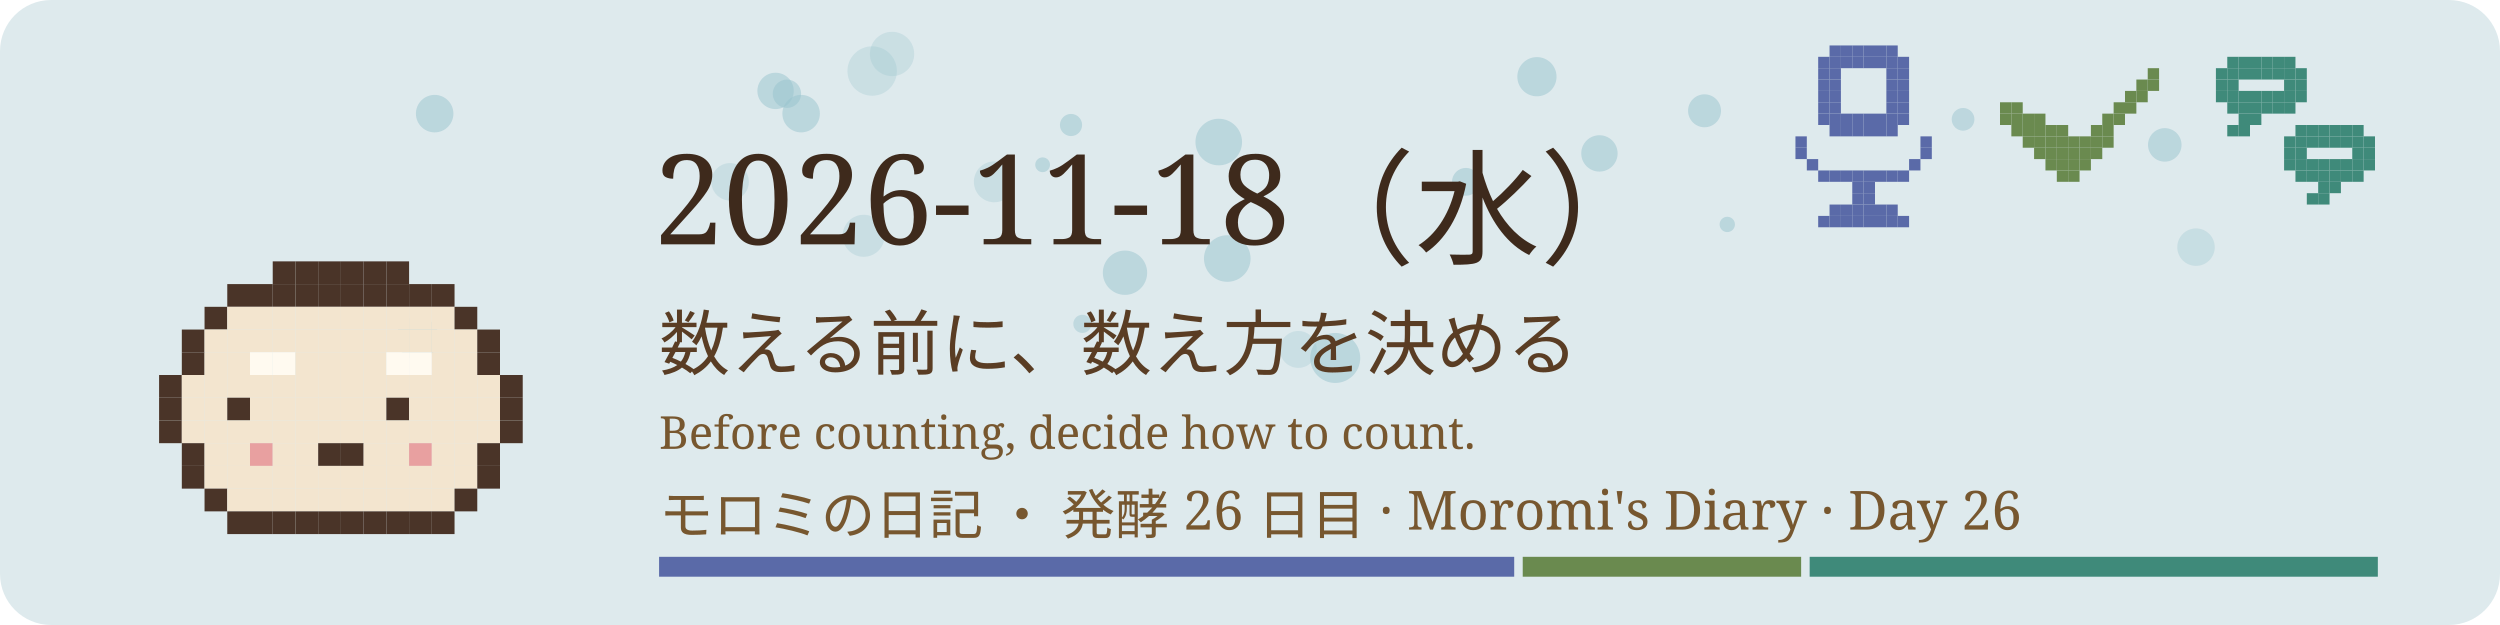
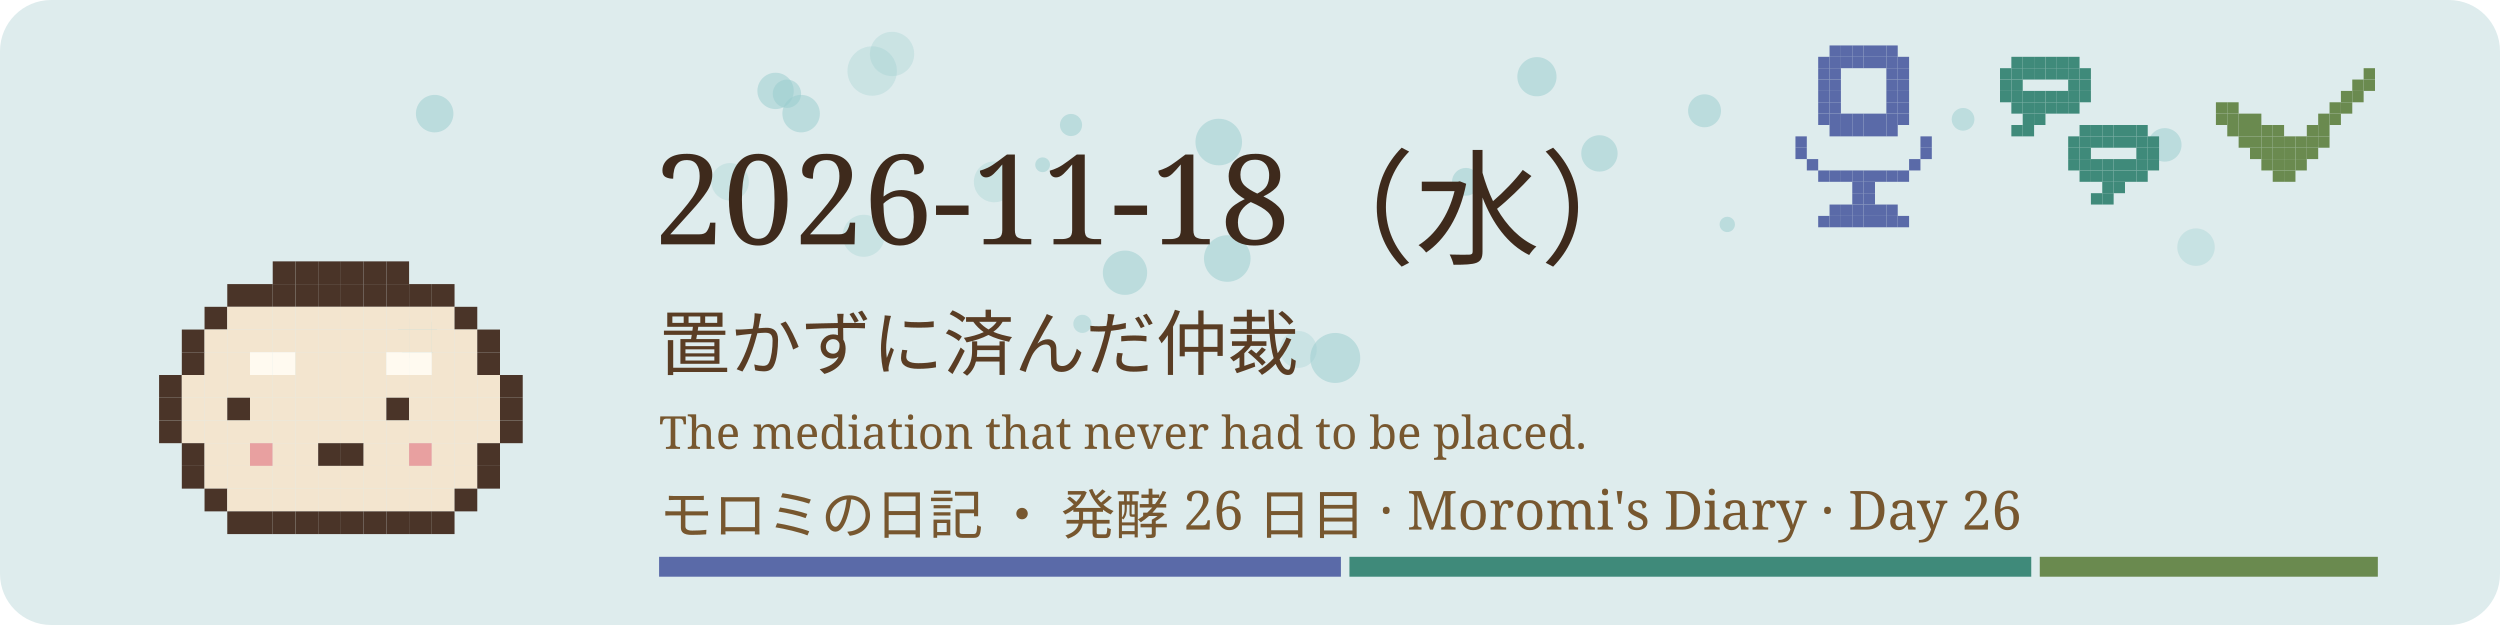
<svg xmlns="http://www.w3.org/2000/svg" width="880" height="220" viewBox="0 0 880 220">
-   <rect width="880" height="220" rx="18" fill="#deeaed" />
-   <circle cx="147" cy="119" r="7.5" fill="#98c3cd" opacity="0.50" />
-   <circle cx="762" cy="51" r="5.9" fill="#98c3cd" opacity="0.50" />
-   <circle cx="396" cy="96" r="7.8" fill="#98c3cd" opacity="0.49" />
-   <circle cx="381" cy="114" r="3.2" fill="#98c3cd" opacity="0.43" />
-   <circle cx="273" cy="32" r="6.4" fill="#98c3cd" opacity="0.50" />
-   <circle cx="304" cy="83" r="7.4" fill="#98c3cd" opacity="0.30" />
-   <circle cx="563" cy="54" r="6.4" fill="#98c3cd" opacity="0.50" />
-   <circle cx="307" cy="25" r="8.7" fill="#98c3cd" opacity="0.29" />
-   <circle cx="691" cy="42" r="4.0" fill="#98c3cd" opacity="0.48" />
-   <circle cx="367" cy="58" r="2.6" fill="#98c3cd" opacity="0.50" />
-   <circle cx="608" cy="79" r="2.7" fill="#98c3cd" opacity="0.50" />
-   <circle cx="153" cy="40" r="6.6" fill="#98c3cd" opacity="0.50" />
-   <circle cx="314" cy="19" r="7.8" fill="#98c3cd" opacity="0.29" />
-   <circle cx="282" cy="40" r="6.6" fill="#98c3cd" opacity="0.50" />
-   <circle cx="257" cy="64" r="6.6" fill="#98c3cd" opacity="0.30" />
-   <circle cx="277" cy="33" r="5.0" fill="#98c3cd" opacity="0.50" />
-   <circle cx="773" cy="87" r="6.6" fill="#98c3cd" opacity="0.32" />
-   <circle cx="350" cy="64" r="7.2" fill="#98c3cd" opacity="0.30" />
-   <circle cx="516" cy="64" r="4.9" fill="#98c3cd" opacity="0.50" />
-   <circle cx="429" cy="50" r="8.2" fill="#98c3cd" opacity="0.50" />
-   <circle cx="541" cy="27" r="6.9" fill="#98c3cd" opacity="0.50" />
-   <circle cx="377" cy="44" r="3.9" fill="#98c3cd" opacity="0.50" />
-   <circle cx="600" cy="39" r="5.8" fill="#98c3cd" opacity="0.50" />
-   <circle cx="457" cy="123" r="6.5" fill="#98c3cd" opacity="0.28" />
-   <circle cx="470" cy="126" r="8.8" fill="#98c3cd" opacity="0.50" />
-   <circle cx="432" cy="91" r="8.2" fill="#98c3cd" opacity="0.50" />
+   <rect width="880" height="220" rx="18" fill="#deeced" />
+   <circle cx="147" cy="119" r="7.5" fill="#98cccd" opacity="0.50" />
+   <circle cx="762" cy="51" r="5.9" fill="#98cccd" opacity="0.50" />
+   <circle cx="396" cy="96" r="7.8" fill="#98cccd" opacity="0.49" />
+   <circle cx="381" cy="114" r="3.2" fill="#98cccd" opacity="0.43" />
+   <circle cx="273" cy="32" r="6.4" fill="#98cccd" opacity="0.50" />
+   <circle cx="304" cy="83" r="7.4" fill="#98cccd" opacity="0.30" />
+   <circle cx="563" cy="54" r="6.4" fill="#98cccd" opacity="0.50" />
+   <circle cx="307" cy="25" r="8.7" fill="#98cccd" opacity="0.29" />
+   <circle cx="691" cy="42" r="4.0" fill="#98cccd" opacity="0.48" />
+   <circle cx="367" cy="58" r="2.6" fill="#98cccd" opacity="0.50" />
+   <circle cx="608" cy="79" r="2.7" fill="#98cccd" opacity="0.50" />
+   <circle cx="153" cy="40" r="6.6" fill="#98cccd" opacity="0.50" />
+   <circle cx="314" cy="19" r="7.8" fill="#98cccd" opacity="0.29" />
+   <circle cx="282" cy="40" r="6.6" fill="#98cccd" opacity="0.50" />
+   <circle cx="257" cy="64" r="6.6" fill="#98cccd" opacity="0.30" />
+   <circle cx="277" cy="33" r="5.0" fill="#98cccd" opacity="0.50" />
+   <circle cx="773" cy="87" r="6.6" fill="#98cccd" opacity="0.32" />
+   <circle cx="350" cy="64" r="7.2" fill="#98cccd" opacity="0.30" />
+   <circle cx="516" cy="64" r="4.9" fill="#98cccd" opacity="0.50" />
+   <circle cx="429" cy="50" r="8.2" fill="#98cccd" opacity="0.50" />
+   <circle cx="541" cy="27" r="6.9" fill="#98cccd" opacity="0.50" />
+   <circle cx="377" cy="44" r="3.9" fill="#98cccd" opacity="0.50" />
+   <circle cx="600" cy="39" r="5.8" fill="#98cccd" opacity="0.50" />
+   <circle cx="457" cy="123" r="6.5" fill="#98cccd" opacity="0.28" />
+   <circle cx="470" cy="126" r="8.8" fill="#98cccd" opacity="0.50" />
+   <circle cx="432" cy="91" r="8.2" fill="#98cccd" opacity="0.50" />
  <rect x="644" y="16" width="4" height="4" fill="#5a6aa8" />
  <rect x="648" y="16" width="4" height="4" fill="#5a6aa8" />
  <rect x="652" y="16" width="4" height="4" fill="#5a6aa8" />
  <rect x="656" y="16" width="4" height="4" fill="#5a6aa8" />
  <rect x="660" y="16" width="4" height="4" fill="#5a6aa8" />
  <rect x="664" y="16" width="4" height="4" fill="#5a6aa8" />
  <rect x="640" y="20" width="4" height="4" fill="#5a6aa8" />
  <rect x="644" y="20" width="4" height="4" fill="#5a6aa8" />
  <rect x="648" y="20" width="4" height="4" fill="#5a6aa8" />
  <rect x="652" y="20" width="4" height="4" fill="#5a6aa8" />
  <rect x="656" y="20" width="4" height="4" fill="#5a6aa8" />
  <rect x="660" y="20" width="4" height="4" fill="#5a6aa8" />
  <rect x="664" y="20" width="4" height="4" fill="#5a6aa8" />
  <rect x="668" y="20" width="4" height="4" fill="#5a6aa8" />
  <rect x="640" y="24" width="4" height="4" fill="#5a6aa8" />
  <rect x="644" y="24" width="4" height="4" fill="#5a6aa8" />
  <rect x="664" y="24" width="4" height="4" fill="#5a6aa8" />
  <rect x="668" y="24" width="4" height="4" fill="#5a6aa8" />
  <rect x="640" y="28" width="4" height="4" fill="#5a6aa8" />
  <rect x="644" y="28" width="4" height="4" fill="#5a6aa8" />
  <rect x="664" y="28" width="4" height="4" fill="#5a6aa8" />
  <rect x="668" y="28" width="4" height="4" fill="#5a6aa8" />
  <rect x="640" y="32" width="4" height="4" fill="#5a6aa8" />
  <rect x="644" y="32" width="4" height="4" fill="#5a6aa8" />
  <rect x="664" y="32" width="4" height="4" fill="#5a6aa8" />
  <rect x="668" y="32" width="4" height="4" fill="#5a6aa8" />
  <rect x="640" y="36" width="4" height="4" fill="#5a6aa8" />
  <rect x="644" y="36" width="4" height="4" fill="#5a6aa8" />
  <rect x="664" y="36" width="4" height="4" fill="#5a6aa8" />
  <rect x="668" y="36" width="4" height="4" fill="#5a6aa8" />
  <rect x="640" y="40" width="4" height="4" fill="#5a6aa8" />
  <rect x="644" y="40" width="4" height="4" fill="#5a6aa8" />
  <rect x="648" y="40" width="4" height="4" fill="#5a6aa8" />
  <rect x="652" y="40" width="4" height="4" fill="#5a6aa8" />
  <rect x="656" y="40" width="4" height="4" fill="#5a6aa8" />
  <rect x="660" y="40" width="4" height="4" fill="#5a6aa8" />
  <rect x="664" y="40" width="4" height="4" fill="#5a6aa8" />
  <rect x="668" y="40" width="4" height="4" fill="#5a6aa8" />
  <rect x="644" y="44" width="4" height="4" fill="#5a6aa8" />
  <rect x="648" y="44" width="4" height="4" fill="#5a6aa8" />
  <rect x="652" y="44" width="4" height="4" fill="#5a6aa8" />
  <rect x="656" y="44" width="4" height="4" fill="#5a6aa8" />
  <rect x="660" y="44" width="4" height="4" fill="#5a6aa8" />
  <rect x="664" y="44" width="4" height="4" fill="#5a6aa8" />
  <rect x="632" y="48" width="4" height="4" fill="#5a6aa8" />
  <rect x="676" y="48" width="4" height="4" fill="#5a6aa8" />
  <rect x="632" y="52" width="4" height="4" fill="#5a6aa8" />
  <rect x="676" y="52" width="4" height="4" fill="#5a6aa8" />
  <rect x="636" y="56" width="4" height="4" fill="#5a6aa8" />
  <rect x="672" y="56" width="4" height="4" fill="#5a6aa8" />
  <rect x="640" y="60" width="4" height="4" fill="#5a6aa8" />
  <rect x="644" y="60" width="4" height="4" fill="#5a6aa8" />
  <rect x="648" y="60" width="4" height="4" fill="#5a6aa8" />
  <rect x="652" y="60" width="4" height="4" fill="#5a6aa8" />
  <rect x="656" y="60" width="4" height="4" fill="#5a6aa8" />
  <rect x="660" y="60" width="4" height="4" fill="#5a6aa8" />
  <rect x="664" y="60" width="4" height="4" fill="#5a6aa8" />
  <rect x="668" y="60" width="4" height="4" fill="#5a6aa8" />
  <rect x="652" y="64" width="4" height="4" fill="#5a6aa8" />
  <rect x="656" y="64" width="4" height="4" fill="#5a6aa8" />
  <rect x="652" y="68" width="4" height="4" fill="#5a6aa8" />
  <rect x="656" y="68" width="4" height="4" fill="#5a6aa8" />
  <rect x="644" y="72" width="4" height="4" fill="#5a6aa8" />
  <rect x="648" y="72" width="4" height="4" fill="#5a6aa8" />
  <rect x="652" y="72" width="4" height="4" fill="#5a6aa8" />
  <rect x="656" y="72" width="4" height="4" fill="#5a6aa8" />
  <rect x="660" y="72" width="4" height="4" fill="#5a6aa8" />
  <rect x="664" y="72" width="4" height="4" fill="#5a6aa8" />
  <rect x="640" y="76" width="4" height="4" fill="#5a6aa8" />
  <rect x="644" y="76" width="4" height="4" fill="#5a6aa8" />
  <rect x="648" y="76" width="4" height="4" fill="#5a6aa8" />
  <rect x="652" y="76" width="4" height="4" fill="#5a6aa8" />
  <rect x="656" y="76" width="4" height="4" fill="#5a6aa8" />
  <rect x="660" y="76" width="4" height="4" fill="#5a6aa8" />
  <rect x="664" y="76" width="4" height="4" fill="#5a6aa8" />
  <rect x="668" y="76" width="4" height="4" fill="#5a6aa8" />
-   <rect x="756" y="24" width="4" height="4" fill="#6a8a4f" />
-   <rect x="752" y="28" width="4" height="4" fill="#6a8a4f" />
-   <rect x="756" y="28" width="4" height="4" fill="#6a8a4f" />
-   <rect x="748" y="32" width="4" height="4" fill="#6a8a4f" />
-   <rect x="752" y="32" width="4" height="4" fill="#6a8a4f" />
-   <rect x="704" y="36" width="4" height="4" fill="#6a8a4f" />
-   <rect x="708" y="36" width="4" height="4" fill="#6a8a4f" />
-   <rect x="744" y="36" width="4" height="4" fill="#6a8a4f" />
-   <rect x="748" y="36" width="4" height="4" fill="#6a8a4f" />
-   <rect x="704" y="40" width="4" height="4" fill="#6a8a4f" />
-   <rect x="708" y="40" width="4" height="4" fill="#6a8a4f" />
-   <rect x="712" y="40" width="4" height="4" fill="#6a8a4f" />
-   <rect x="716" y="40" width="4" height="4" fill="#6a8a4f" />
-   <rect x="740" y="40" width="4" height="4" fill="#6a8a4f" />
-   <rect x="744" y="40" width="4" height="4" fill="#6a8a4f" />
-   <rect x="708" y="44" width="4" height="4" fill="#6a8a4f" />
-   <rect x="712" y="44" width="4" height="4" fill="#6a8a4f" />
-   <rect x="716" y="44" width="4" height="4" fill="#6a8a4f" />
-   <rect x="720" y="44" width="4" height="4" fill="#6a8a4f" />
-   <rect x="724" y="44" width="4" height="4" fill="#6a8a4f" />
-   <rect x="736" y="44" width="4" height="4" fill="#6a8a4f" />
-   <rect x="740" y="44" width="4" height="4" fill="#6a8a4f" />
-   <rect x="712" y="48" width="4" height="4" fill="#6a8a4f" />
-   <rect x="716" y="48" width="4" height="4" fill="#6a8a4f" />
-   <rect x="720" y="48" width="4" height="4" fill="#6a8a4f" />
-   <rect x="724" y="48" width="4" height="4" fill="#6a8a4f" />
-   <rect x="728" y="48" width="4" height="4" fill="#6a8a4f" />
-   <rect x="732" y="48" width="4" height="4" fill="#6a8a4f" />
-   <rect x="736" y="48" width="4" height="4" fill="#6a8a4f" />
-   <rect x="740" y="48" width="4" height="4" fill="#6a8a4f" />
-   <rect x="716" y="52" width="4" height="4" fill="#6a8a4f" />
-   <rect x="720" y="52" width="4" height="4" fill="#6a8a4f" />
-   <rect x="724" y="52" width="4" height="4" fill="#6a8a4f" />
-   <rect x="728" y="52" width="4" height="4" fill="#6a8a4f" />
-   <rect x="732" y="52" width="4" height="4" fill="#6a8a4f" />
-   <rect x="736" y="52" width="4" height="4" fill="#6a8a4f" />
-   <rect x="720" y="56" width="4" height="4" fill="#6a8a4f" />
-   <rect x="724" y="56" width="4" height="4" fill="#6a8a4f" />
-   <rect x="728" y="56" width="4" height="4" fill="#6a8a4f" />
-   <rect x="732" y="56" width="4" height="4" fill="#6a8a4f" />
-   <rect x="724" y="60" width="4" height="4" fill="#6a8a4f" />
-   <rect x="728" y="60" width="4" height="4" fill="#6a8a4f" />
-   <rect x="784" y="20" width="4" height="4" fill="#3f8a7a" />
-   <rect x="788" y="20" width="4" height="4" fill="#3f8a7a" />
-   <rect x="792" y="20" width="4" height="4" fill="#3f8a7a" />
-   <rect x="796" y="20" width="4" height="4" fill="#3f8a7a" />
-   <rect x="800" y="20" width="4" height="4" fill="#3f8a7a" />
-   <rect x="804" y="20" width="4" height="4" fill="#3f8a7a" />
-   <rect x="780" y="24" width="4" height="4" fill="#3f8a7a" />
-   <rect x="784" y="24" width="4" height="4" fill="#3f8a7a" />
-   <rect x="788" y="24" width="4" height="4" fill="#3f8a7a" />
-   <rect x="792" y="24" width="4" height="4" fill="#3f8a7a" />
-   <rect x="796" y="24" width="4" height="4" fill="#3f8a7a" />
-   <rect x="800" y="24" width="4" height="4" fill="#3f8a7a" />
-   <rect x="804" y="24" width="4" height="4" fill="#3f8a7a" />
-   <rect x="808" y="24" width="4" height="4" fill="#3f8a7a" />
-   <rect x="780" y="28" width="4" height="4" fill="#3f8a7a" />
-   <rect x="784" y="28" width="4" height="4" fill="#3f8a7a" />
-   <rect x="804" y="28" width="4" height="4" fill="#3f8a7a" />
-   <rect x="808" y="28" width="4" height="4" fill="#3f8a7a" />
-   <rect x="780" y="32" width="4" height="4" fill="#3f8a7a" />
-   <rect x="784" y="32" width="4" height="4" fill="#3f8a7a" />
-   <rect x="788" y="32" width="4" height="4" fill="#3f8a7a" />
-   <rect x="792" y="32" width="4" height="4" fill="#3f8a7a" />
-   <rect x="796" y="32" width="4" height="4" fill="#3f8a7a" />
-   <rect x="800" y="32" width="4" height="4" fill="#3f8a7a" />
-   <rect x="804" y="32" width="4" height="4" fill="#3f8a7a" />
-   <rect x="808" y="32" width="4" height="4" fill="#3f8a7a" />
-   <rect x="784" y="36" width="4" height="4" fill="#3f8a7a" />
-   <rect x="788" y="36" width="4" height="4" fill="#3f8a7a" />
-   <rect x="792" y="36" width="4" height="4" fill="#3f8a7a" />
-   <rect x="796" y="36" width="4" height="4" fill="#3f8a7a" />
-   <rect x="800" y="36" width="4" height="4" fill="#3f8a7a" />
-   <rect x="804" y="36" width="4" height="4" fill="#3f8a7a" />
-   <rect x="788" y="40" width="4" height="4" fill="#3f8a7a" />
-   <rect x="792" y="40" width="4" height="4" fill="#3f8a7a" />
-   <rect x="784" y="44" width="4" height="4" fill="#3f8a7a" />
-   <rect x="788" y="44" width="4" height="4" fill="#3f8a7a" />
-   <rect x="808" y="44" width="4" height="4" fill="#3f8a7a" />
-   <rect x="812" y="44" width="4" height="4" fill="#3f8a7a" />
-   <rect x="816" y="44" width="4" height="4" fill="#3f8a7a" />
-   <rect x="820" y="44" width="4" height="4" fill="#3f8a7a" />
-   <rect x="824" y="44" width="4" height="4" fill="#3f8a7a" />
-   <rect x="828" y="44" width="4" height="4" fill="#3f8a7a" />
-   <rect x="804" y="48" width="4" height="4" fill="#3f8a7a" />
-   <rect x="808" y="48" width="4" height="4" fill="#3f8a7a" />
-   <rect x="812" y="48" width="4" height="4" fill="#3f8a7a" />
-   <rect x="816" y="48" width="4" height="4" fill="#3f8a7a" />
-   <rect x="820" y="48" width="4" height="4" fill="#3f8a7a" />
-   <rect x="824" y="48" width="4" height="4" fill="#3f8a7a" />
-   <rect x="828" y="48" width="4" height="4" fill="#3f8a7a" />
-   <rect x="832" y="48" width="4" height="4" fill="#3f8a7a" />
-   <rect x="804" y="52" width="4" height="4" fill="#3f8a7a" />
-   <rect x="808" y="52" width="4" height="4" fill="#3f8a7a" />
-   <rect x="828" y="52" width="4" height="4" fill="#3f8a7a" />
-   <rect x="832" y="52" width="4" height="4" fill="#3f8a7a" />
-   <rect x="804" y="56" width="4" height="4" fill="#3f8a7a" />
-   <rect x="808" y="56" width="4" height="4" fill="#3f8a7a" />
-   <rect x="812" y="56" width="4" height="4" fill="#3f8a7a" />
-   <rect x="816" y="56" width="4" height="4" fill="#3f8a7a" />
-   <rect x="820" y="56" width="4" height="4" fill="#3f8a7a" />
-   <rect x="824" y="56" width="4" height="4" fill="#3f8a7a" />
-   <rect x="828" y="56" width="4" height="4" fill="#3f8a7a" />
-   <rect x="832" y="56" width="4" height="4" fill="#3f8a7a" />
-   <rect x="808" y="60" width="4" height="4" fill="#3f8a7a" />
-   <rect x="812" y="60" width="4" height="4" fill="#3f8a7a" />
-   <rect x="816" y="60" width="4" height="4" fill="#3f8a7a" />
-   <rect x="820" y="60" width="4" height="4" fill="#3f8a7a" />
-   <rect x="824" y="60" width="4" height="4" fill="#3f8a7a" />
-   <rect x="828" y="60" width="4" height="4" fill="#3f8a7a" />
-   <rect x="816" y="64" width="4" height="4" fill="#3f8a7a" />
-   <rect x="820" y="64" width="4" height="4" fill="#3f8a7a" />
-   <rect x="812" y="68" width="4" height="4" fill="#3f8a7a" />
-   <rect x="816" y="68" width="4" height="4" fill="#3f8a7a" />
+   <rect x="708" y="20" width="4" height="4" fill="#3f8a7a" />
+   <rect x="712" y="20" width="4" height="4" fill="#3f8a7a" />
+   <rect x="716" y="20" width="4" height="4" fill="#3f8a7a" />
+   <rect x="720" y="20" width="4" height="4" fill="#3f8a7a" />
+   <rect x="724" y="20" width="4" height="4" fill="#3f8a7a" />
+   <rect x="728" y="20" width="4" height="4" fill="#3f8a7a" />
+   <rect x="704" y="24" width="4" height="4" fill="#3f8a7a" />
+   <rect x="708" y="24" width="4" height="4" fill="#3f8a7a" />
+   <rect x="712" y="24" width="4" height="4" fill="#3f8a7a" />
+   <rect x="716" y="24" width="4" height="4" fill="#3f8a7a" />
+   <rect x="720" y="24" width="4" height="4" fill="#3f8a7a" />
+   <rect x="724" y="24" width="4" height="4" fill="#3f8a7a" />
+   <rect x="728" y="24" width="4" height="4" fill="#3f8a7a" />
+   <rect x="732" y="24" width="4" height="4" fill="#3f8a7a" />
+   <rect x="704" y="28" width="4" height="4" fill="#3f8a7a" />
+   <rect x="708" y="28" width="4" height="4" fill="#3f8a7a" />
+   <rect x="728" y="28" width="4" height="4" fill="#3f8a7a" />
+   <rect x="732" y="28" width="4" height="4" fill="#3f8a7a" />
+   <rect x="704" y="32" width="4" height="4" fill="#3f8a7a" />
+   <rect x="708" y="32" width="4" height="4" fill="#3f8a7a" />
+   <rect x="712" y="32" width="4" height="4" fill="#3f8a7a" />
+   <rect x="716" y="32" width="4" height="4" fill="#3f8a7a" />
+   <rect x="720" y="32" width="4" height="4" fill="#3f8a7a" />
+   <rect x="724" y="32" width="4" height="4" fill="#3f8a7a" />
+   <rect x="728" y="32" width="4" height="4" fill="#3f8a7a" />
+   <rect x="732" y="32" width="4" height="4" fill="#3f8a7a" />
+   <rect x="708" y="36" width="4" height="4" fill="#3f8a7a" />
+   <rect x="712" y="36" width="4" height="4" fill="#3f8a7a" />
+   <rect x="716" y="36" width="4" height="4" fill="#3f8a7a" />
+   <rect x="720" y="36" width="4" height="4" fill="#3f8a7a" />
+   <rect x="724" y="36" width="4" height="4" fill="#3f8a7a" />
+   <rect x="728" y="36" width="4" height="4" fill="#3f8a7a" />
+   <rect x="712" y="40" width="4" height="4" fill="#3f8a7a" />
+   <rect x="716" y="40" width="4" height="4" fill="#3f8a7a" />
+   <rect x="708" y="44" width="4" height="4" fill="#3f8a7a" />
+   <rect x="712" y="44" width="4" height="4" fill="#3f8a7a" />
+   <rect x="732" y="44" width="4" height="4" fill="#3f8a7a" />
+   <rect x="736" y="44" width="4" height="4" fill="#3f8a7a" />
+   <rect x="740" y="44" width="4" height="4" fill="#3f8a7a" />
+   <rect x="744" y="44" width="4" height="4" fill="#3f8a7a" />
+   <rect x="748" y="44" width="4" height="4" fill="#3f8a7a" />
+   <rect x="752" y="44" width="4" height="4" fill="#3f8a7a" />
+   <rect x="728" y="48" width="4" height="4" fill="#3f8a7a" />
+   <rect x="732" y="48" width="4" height="4" fill="#3f8a7a" />
+   <rect x="736" y="48" width="4" height="4" fill="#3f8a7a" />
+   <rect x="740" y="48" width="4" height="4" fill="#3f8a7a" />
+   <rect x="744" y="48" width="4" height="4" fill="#3f8a7a" />
+   <rect x="748" y="48" width="4" height="4" fill="#3f8a7a" />
+   <rect x="752" y="48" width="4" height="4" fill="#3f8a7a" />
+   <rect x="756" y="48" width="4" height="4" fill="#3f8a7a" />
+   <rect x="728" y="52" width="4" height="4" fill="#3f8a7a" />
+   <rect x="732" y="52" width="4" height="4" fill="#3f8a7a" />
+   <rect x="752" y="52" width="4" height="4" fill="#3f8a7a" />
+   <rect x="756" y="52" width="4" height="4" fill="#3f8a7a" />
+   <rect x="728" y="56" width="4" height="4" fill="#3f8a7a" />
+   <rect x="732" y="56" width="4" height="4" fill="#3f8a7a" />
+   <rect x="736" y="56" width="4" height="4" fill="#3f8a7a" />
+   <rect x="740" y="56" width="4" height="4" fill="#3f8a7a" />
+   <rect x="744" y="56" width="4" height="4" fill="#3f8a7a" />
+   <rect x="748" y="56" width="4" height="4" fill="#3f8a7a" />
+   <rect x="752" y="56" width="4" height="4" fill="#3f8a7a" />
+   <rect x="756" y="56" width="4" height="4" fill="#3f8a7a" />
+   <rect x="732" y="60" width="4" height="4" fill="#3f8a7a" />
+   <rect x="736" y="60" width="4" height="4" fill="#3f8a7a" />
+   <rect x="740" y="60" width="4" height="4" fill="#3f8a7a" />
+   <rect x="744" y="60" width="4" height="4" fill="#3f8a7a" />
+   <rect x="748" y="60" width="4" height="4" fill="#3f8a7a" />
+   <rect x="752" y="60" width="4" height="4" fill="#3f8a7a" />
+   <rect x="740" y="64" width="4" height="4" fill="#3f8a7a" />
+   <rect x="744" y="64" width="4" height="4" fill="#3f8a7a" />
+   <rect x="736" y="68" width="4" height="4" fill="#3f8a7a" />
+   <rect x="740" y="68" width="4" height="4" fill="#3f8a7a" />
+   <rect x="832" y="24" width="4" height="4" fill="#6a8a4f" />
+   <rect x="828" y="28" width="4" height="4" fill="#6a8a4f" />
+   <rect x="832" y="28" width="4" height="4" fill="#6a8a4f" />
+   <rect x="824" y="32" width="4" height="4" fill="#6a8a4f" />
+   <rect x="828" y="32" width="4" height="4" fill="#6a8a4f" />
+   <rect x="780" y="36" width="4" height="4" fill="#6a8a4f" />
+   <rect x="784" y="36" width="4" height="4" fill="#6a8a4f" />
+   <rect x="820" y="36" width="4" height="4" fill="#6a8a4f" />
+   <rect x="824" y="36" width="4" height="4" fill="#6a8a4f" />
+   <rect x="780" y="40" width="4" height="4" fill="#6a8a4f" />
+   <rect x="784" y="40" width="4" height="4" fill="#6a8a4f" />
+   <rect x="788" y="40" width="4" height="4" fill="#6a8a4f" />
+   <rect x="792" y="40" width="4" height="4" fill="#6a8a4f" />
+   <rect x="816" y="40" width="4" height="4" fill="#6a8a4f" />
+   <rect x="820" y="40" width="4" height="4" fill="#6a8a4f" />
+   <rect x="784" y="44" width="4" height="4" fill="#6a8a4f" />
+   <rect x="788" y="44" width="4" height="4" fill="#6a8a4f" />
+   <rect x="792" y="44" width="4" height="4" fill="#6a8a4f" />
+   <rect x="796" y="44" width="4" height="4" fill="#6a8a4f" />
+   <rect x="800" y="44" width="4" height="4" fill="#6a8a4f" />
+   <rect x="812" y="44" width="4" height="4" fill="#6a8a4f" />
+   <rect x="816" y="44" width="4" height="4" fill="#6a8a4f" />
+   <rect x="788" y="48" width="4" height="4" fill="#6a8a4f" />
+   <rect x="792" y="48" width="4" height="4" fill="#6a8a4f" />
+   <rect x="796" y="48" width="4" height="4" fill="#6a8a4f" />
+   <rect x="800" y="48" width="4" height="4" fill="#6a8a4f" />
+   <rect x="804" y="48" width="4" height="4" fill="#6a8a4f" />
+   <rect x="808" y="48" width="4" height="4" fill="#6a8a4f" />
+   <rect x="812" y="48" width="4" height="4" fill="#6a8a4f" />
+   <rect x="816" y="48" width="4" height="4" fill="#6a8a4f" />
+   <rect x="792" y="52" width="4" height="4" fill="#6a8a4f" />
+   <rect x="796" y="52" width="4" height="4" fill="#6a8a4f" />
+   <rect x="800" y="52" width="4" height="4" fill="#6a8a4f" />
+   <rect x="804" y="52" width="4" height="4" fill="#6a8a4f" />
+   <rect x="808" y="52" width="4" height="4" fill="#6a8a4f" />
+   <rect x="812" y="52" width="4" height="4" fill="#6a8a4f" />
+   <rect x="796" y="56" width="4" height="4" fill="#6a8a4f" />
+   <rect x="800" y="56" width="4" height="4" fill="#6a8a4f" />
+   <rect x="804" y="56" width="4" height="4" fill="#6a8a4f" />
+   <rect x="808" y="56" width="4" height="4" fill="#6a8a4f" />
+   <rect x="800" y="60" width="4" height="4" fill="#6a8a4f" />
+   <rect x="804" y="60" width="4" height="4" fill="#6a8a4f" />
  <rect x="96" y="92" width="8" height="8" fill="#4a3428" />
  <rect x="104" y="92" width="8" height="8" fill="#4a3428" />
  <rect x="112" y="92" width="8" height="8" fill="#4a3428" />
  <rect x="120" y="92" width="8" height="8" fill="#4a3428" />
  <rect x="128" y="92" width="8" height="8" fill="#4a3428" />
  <rect x="136" y="92" width="8" height="8" fill="#4a3428" />
  <rect x="80" y="100" width="8" height="8" fill="#4a3428" />
  <rect x="88" y="100" width="8" height="8" fill="#4a3428" />
  <rect x="96" y="100" width="8" height="8" fill="#4a3428" />
  <rect x="104" y="100" width="8" height="8" fill="#4a3428" />
  <rect x="112" y="100" width="8" height="8" fill="#4a3428" />
  <rect x="120" y="100" width="8" height="8" fill="#4a3428" />
  <rect x="128" y="100" width="8" height="8" fill="#4a3428" />
  <rect x="136" y="100" width="8" height="8" fill="#4a3428" />
  <rect x="144" y="100" width="8" height="8" fill="#4a3428" />
  <rect x="152" y="100" width="8" height="8" fill="#4a3428" />
  <rect x="72" y="108" width="8" height="8" fill="#4a3428" />
  <rect x="80" y="108" width="8" height="8" fill="#f3e5cf" />
  <rect x="88" y="108" width="8" height="8" fill="#f3e5cf" />
  <rect x="96" y="108" width="8" height="8" fill="#f3e5cf" />
  <rect x="104" y="108" width="8" height="8" fill="#f3e5cf" />
  <rect x="112" y="108" width="8" height="8" fill="#f3e5cf" />
  <rect x="120" y="108" width="8" height="8" fill="#f3e5cf" />
  <rect x="128" y="108" width="8" height="8" fill="#f3e5cf" />
  <rect x="136" y="108" width="8" height="8" fill="#f3e5cf" />
  <rect x="144" y="108" width="8" height="8" fill="#f3e5cf" />
  <rect x="152" y="108" width="8" height="8" fill="#f3e5cf" />
  <rect x="160" y="108" width="8" height="8" fill="#4a3428" />
  <rect x="64" y="116" width="8" height="8" fill="#4a3428" />
  <rect x="72" y="116" width="8" height="8" fill="#f3e5cf" />
  <rect x="80" y="116" width="8" height="8" fill="#f3e5cf" />
  <rect x="88" y="116" width="8" height="8" fill="#f3e5cf" />
  <rect x="96" y="116" width="8" height="8" fill="#f3e5cf" />
  <rect x="104" y="116" width="8" height="8" fill="#f3e5cf" />
  <rect x="112" y="116" width="8" height="8" fill="#f3e5cf" />
  <rect x="120" y="116" width="8" height="8" fill="#f3e5cf" />
  <rect x="128" y="116" width="8" height="8" fill="#f3e5cf" />
  <rect x="136" y="116" width="8" height="8" fill="#f3e5cf" />
  <rect x="144" y="116" width="8" height="8" fill="#f3e5cf" />
  <rect x="152" y="116" width="8" height="8" fill="#f3e5cf" />
  <rect x="160" y="116" width="8" height="8" fill="#f3e5cf" />
  <rect x="168" y="116" width="8" height="8" fill="#4a3428" />
  <rect x="64" y="124" width="8" height="8" fill="#4a3428" />
  <rect x="72" y="124" width="8" height="8" fill="#f3e5cf" />
  <rect x="80" y="124" width="8" height="8" fill="#f3e5cf" />
  <rect x="88" y="124" width="8" height="8" fill="#fffaf0" />
  <rect x="96" y="124" width="8" height="8" fill="#fffaf0" />
  <rect x="104" y="124" width="8" height="8" fill="#f3e5cf" />
  <rect x="112" y="124" width="8" height="8" fill="#f3e5cf" />
  <rect x="120" y="124" width="8" height="8" fill="#f3e5cf" />
  <rect x="128" y="124" width="8" height="8" fill="#f3e5cf" />
  <rect x="136" y="124" width="8" height="8" fill="#fffaf0" />
  <rect x="144" y="124" width="8" height="8" fill="#fffaf0" />
  <rect x="152" y="124" width="8" height="8" fill="#f3e5cf" />
  <rect x="160" y="124" width="8" height="8" fill="#f3e5cf" />
  <rect x="168" y="124" width="8" height="8" fill="#4a3428" />
  <rect x="56" y="132" width="8" height="8" fill="#4a3428" />
  <rect x="64" y="132" width="8" height="8" fill="#f3e5cf" />
  <rect x="72" y="132" width="8" height="8" fill="#f3e5cf" />
  <rect x="80" y="132" width="8" height="8" fill="#f3e5cf" />
  <rect x="88" y="132" width="8" height="8" fill="#f3e5cf" />
  <rect x="96" y="132" width="8" height="8" fill="#f3e5cf" />
  <rect x="104" y="132" width="8" height="8" fill="#f3e5cf" />
  <rect x="112" y="132" width="8" height="8" fill="#f3e5cf" />
  <rect x="120" y="132" width="8" height="8" fill="#f3e5cf" />
  <rect x="128" y="132" width="8" height="8" fill="#f3e5cf" />
  <rect x="136" y="132" width="8" height="8" fill="#f3e5cf" />
  <rect x="144" y="132" width="8" height="8" fill="#f3e5cf" />
  <rect x="152" y="132" width="8" height="8" fill="#f3e5cf" />
  <rect x="160" y="132" width="8" height="8" fill="#f3e5cf" />
  <rect x="168" y="132" width="8" height="8" fill="#f3e5cf" />
  <rect x="176" y="132" width="8" height="8" fill="#4a3428" />
  <rect x="56" y="140" width="8" height="8" fill="#4a3428" />
  <rect x="64" y="140" width="8" height="8" fill="#f3e5cf" />
  <rect x="72" y="140" width="8" height="8" fill="#f3e5cf" />
  <rect x="80" y="140" width="8" height="8" fill="#4a3428" />
  <rect x="88" y="140" width="8" height="8" fill="#f3e5cf" />
  <rect x="96" y="140" width="8" height="8" fill="#f3e5cf" />
  <rect x="104" y="140" width="8" height="8" fill="#f3e5cf" />
  <rect x="112" y="140" width="8" height="8" fill="#f3e5cf" />
  <rect x="120" y="140" width="8" height="8" fill="#f3e5cf" />
  <rect x="128" y="140" width="8" height="8" fill="#f3e5cf" />
  <rect x="136" y="140" width="8" height="8" fill="#4a3428" />
  <rect x="144" y="140" width="8" height="8" fill="#f3e5cf" />
  <rect x="152" y="140" width="8" height="8" fill="#f3e5cf" />
  <rect x="160" y="140" width="8" height="8" fill="#f3e5cf" />
  <rect x="168" y="140" width="8" height="8" fill="#f3e5cf" />
  <rect x="176" y="140" width="8" height="8" fill="#4a3428" />
  <rect x="56" y="148" width="8" height="8" fill="#4a3428" />
  <rect x="64" y="148" width="8" height="8" fill="#f3e5cf" />
  <rect x="72" y="148" width="8" height="8" fill="#f3e5cf" />
  <rect x="80" y="148" width="8" height="8" fill="#f3e5cf" />
  <rect x="88" y="148" width="8" height="8" fill="#f3e5cf" />
  <rect x="96" y="148" width="8" height="8" fill="#f3e5cf" />
  <rect x="104" y="148" width="8" height="8" fill="#f3e5cf" />
  <rect x="112" y="148" width="8" height="8" fill="#f3e5cf" />
  <rect x="120" y="148" width="8" height="8" fill="#f3e5cf" />
  <rect x="128" y="148" width="8" height="8" fill="#f3e5cf" />
  <rect x="136" y="148" width="8" height="8" fill="#f3e5cf" />
  <rect x="144" y="148" width="8" height="8" fill="#f3e5cf" />
  <rect x="152" y="148" width="8" height="8" fill="#f3e5cf" />
  <rect x="160" y="148" width="8" height="8" fill="#f3e5cf" />
  <rect x="168" y="148" width="8" height="8" fill="#f3e5cf" />
  <rect x="176" y="148" width="8" height="8" fill="#4a3428" />
  <rect x="64" y="156" width="8" height="8" fill="#4a3428" />
  <rect x="72" y="156" width="8" height="8" fill="#f3e5cf" />
  <rect x="80" y="156" width="8" height="8" fill="#f3e5cf" />
  <rect x="88" y="156" width="8" height="8" fill="#e8a0a0" />
  <rect x="96" y="156" width="8" height="8" fill="#f3e5cf" />
  <rect x="104" y="156" width="8" height="8" fill="#f3e5cf" />
  <rect x="112" y="156" width="8" height="8" fill="#4a3428" />
  <rect x="120" y="156" width="8" height="8" fill="#4a3428" />
  <rect x="128" y="156" width="8" height="8" fill="#f3e5cf" />
  <rect x="136" y="156" width="8" height="8" fill="#f3e5cf" />
  <rect x="144" y="156" width="8" height="8" fill="#e8a0a0" />
  <rect x="152" y="156" width="8" height="8" fill="#f3e5cf" />
  <rect x="160" y="156" width="8" height="8" fill="#f3e5cf" />
  <rect x="168" y="156" width="8" height="8" fill="#4a3428" />
  <rect x="64" y="164" width="8" height="8" fill="#4a3428" />
  <rect x="72" y="164" width="8" height="8" fill="#f3e5cf" />
  <rect x="80" y="164" width="8" height="8" fill="#f3e5cf" />
  <rect x="88" y="164" width="8" height="8" fill="#f3e5cf" />
  <rect x="96" y="164" width="8" height="8" fill="#f3e5cf" />
  <rect x="104" y="164" width="8" height="8" fill="#f3e5cf" />
  <rect x="112" y="164" width="8" height="8" fill="#f3e5cf" />
  <rect x="120" y="164" width="8" height="8" fill="#f3e5cf" />
  <rect x="128" y="164" width="8" height="8" fill="#f3e5cf" />
  <rect x="136" y="164" width="8" height="8" fill="#f3e5cf" />
  <rect x="144" y="164" width="8" height="8" fill="#f3e5cf" />
  <rect x="152" y="164" width="8" height="8" fill="#f3e5cf" />
  <rect x="160" y="164" width="8" height="8" fill="#f3e5cf" />
  <rect x="168" y="164" width="8" height="8" fill="#4a3428" />
  <rect x="72" y="172" width="8" height="8" fill="#4a3428" />
  <rect x="80" y="172" width="8" height="8" fill="#f3e5cf" />
  <rect x="88" y="172" width="8" height="8" fill="#f3e5cf" />
  <rect x="96" y="172" width="8" height="8" fill="#f3e5cf" />
  <rect x="104" y="172" width="8" height="8" fill="#f3e5cf" />
  <rect x="112" y="172" width="8" height="8" fill="#f3e5cf" />
  <rect x="120" y="172" width="8" height="8" fill="#f3e5cf" />
  <rect x="128" y="172" width="8" height="8" fill="#f3e5cf" />
  <rect x="136" y="172" width="8" height="8" fill="#f3e5cf" />
  <rect x="144" y="172" width="8" height="8" fill="#f3e5cf" />
  <rect x="152" y="172" width="8" height="8" fill="#f3e5cf" />
  <rect x="160" y="172" width="8" height="8" fill="#4a3428" />
  <rect x="80" y="180" width="8" height="8" fill="#4a3428" />
  <rect x="88" y="180" width="8" height="8" fill="#4a3428" />
  <rect x="96" y="180" width="8" height="8" fill="#4a3428" />
  <rect x="104" y="180" width="8" height="8" fill="#4a3428" />
  <rect x="112" y="180" width="8" height="8" fill="#4a3428" />
  <rect x="120" y="180" width="8" height="8" fill="#4a3428" />
  <rect x="128" y="180" width="8" height="8" fill="#4a3428" />
  <rect x="136" y="180" width="8" height="8" fill="#4a3428" />
  <rect x="144" y="180" width="8" height="8" fill="#4a3428" />
  <rect x="152" y="180" width="8" height="8" fill="#4a3428" />
  <text x="230" y="86" font-family="serif" font-size="44" fill="#3e2a1c">2026-11-18（水）</text>
-   <text x="232" y="130" font-family="serif" font-size="25" fill="#5a3d24">数える前に、数え方を決める</text>
-   <text x="232" y="158" font-family="serif" font-size="16" fill="#77572f">Before counting, decide how to count.</text>
+   <text x="232" y="130" font-family="serif" font-size="25" fill="#5a3d24">置かずに済んだ仲裁</text>
+   <text x="232" y="158" font-family="serif" font-size="16" fill="#77572f">The mediation that never had to be placed.</text>
  <text x="232" y="188" font-family="serif" font-size="19" fill="#77572f">モロミの日記 ・ 発酵 26 日目 · Moromi's Diary · Day 26</text>
-   <rect x="232" y="196" width="301" height="7" fill="#5a6aa8" />
-   <rect x="536" y="196" width="98" height="7" fill="#6a8a4f" />
-   <rect x="637" y="196" width="200" height="7" fill="#3f8a7a" />
+   <rect x="232" y="196" width="240" height="7" fill="#5a6aa8" />
+   <rect x="475" y="196" width="240" height="7" fill="#3f8a7a" />
+   <rect x="718" y="196" width="119" height="7" fill="#6a8a4f" />
</svg>
